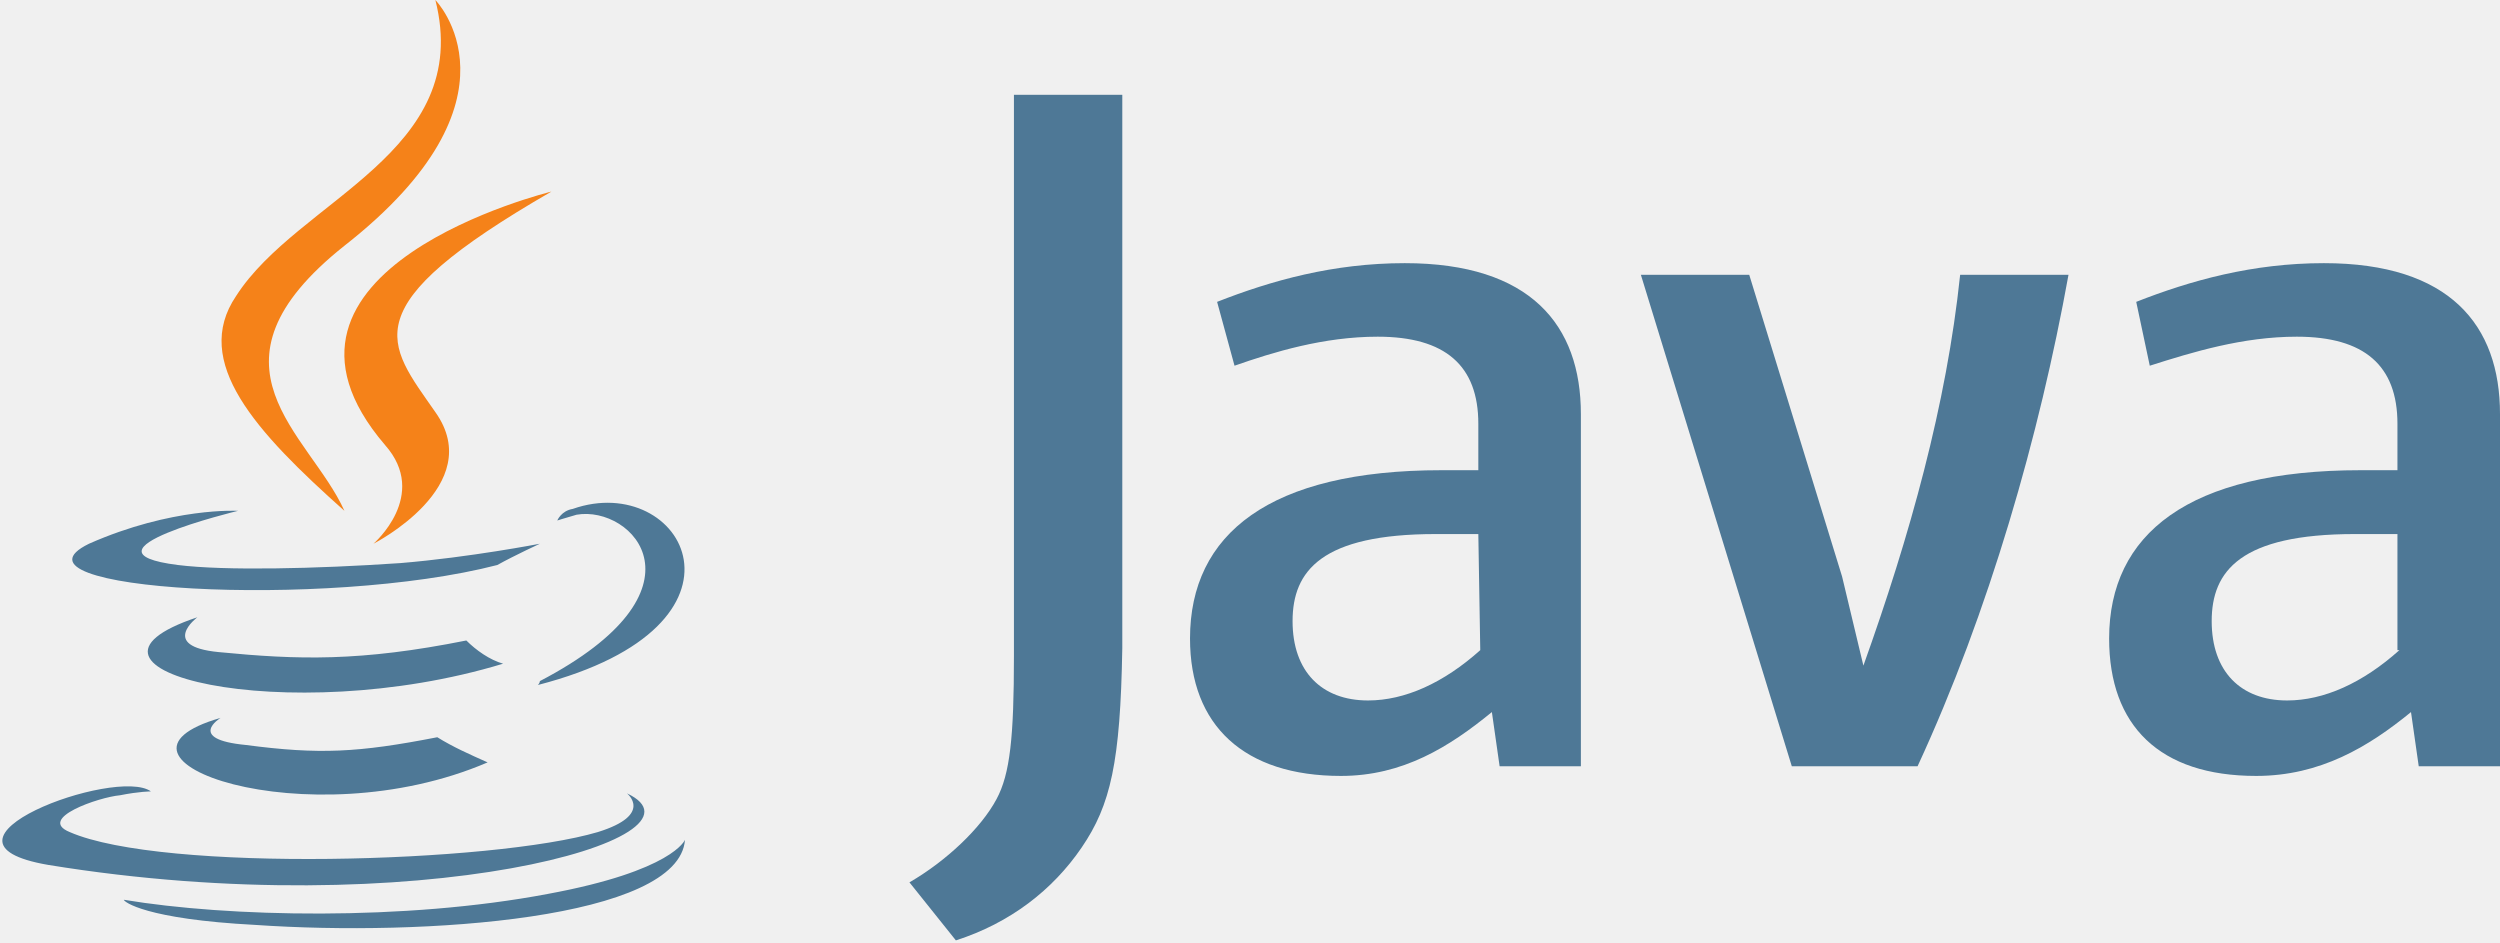
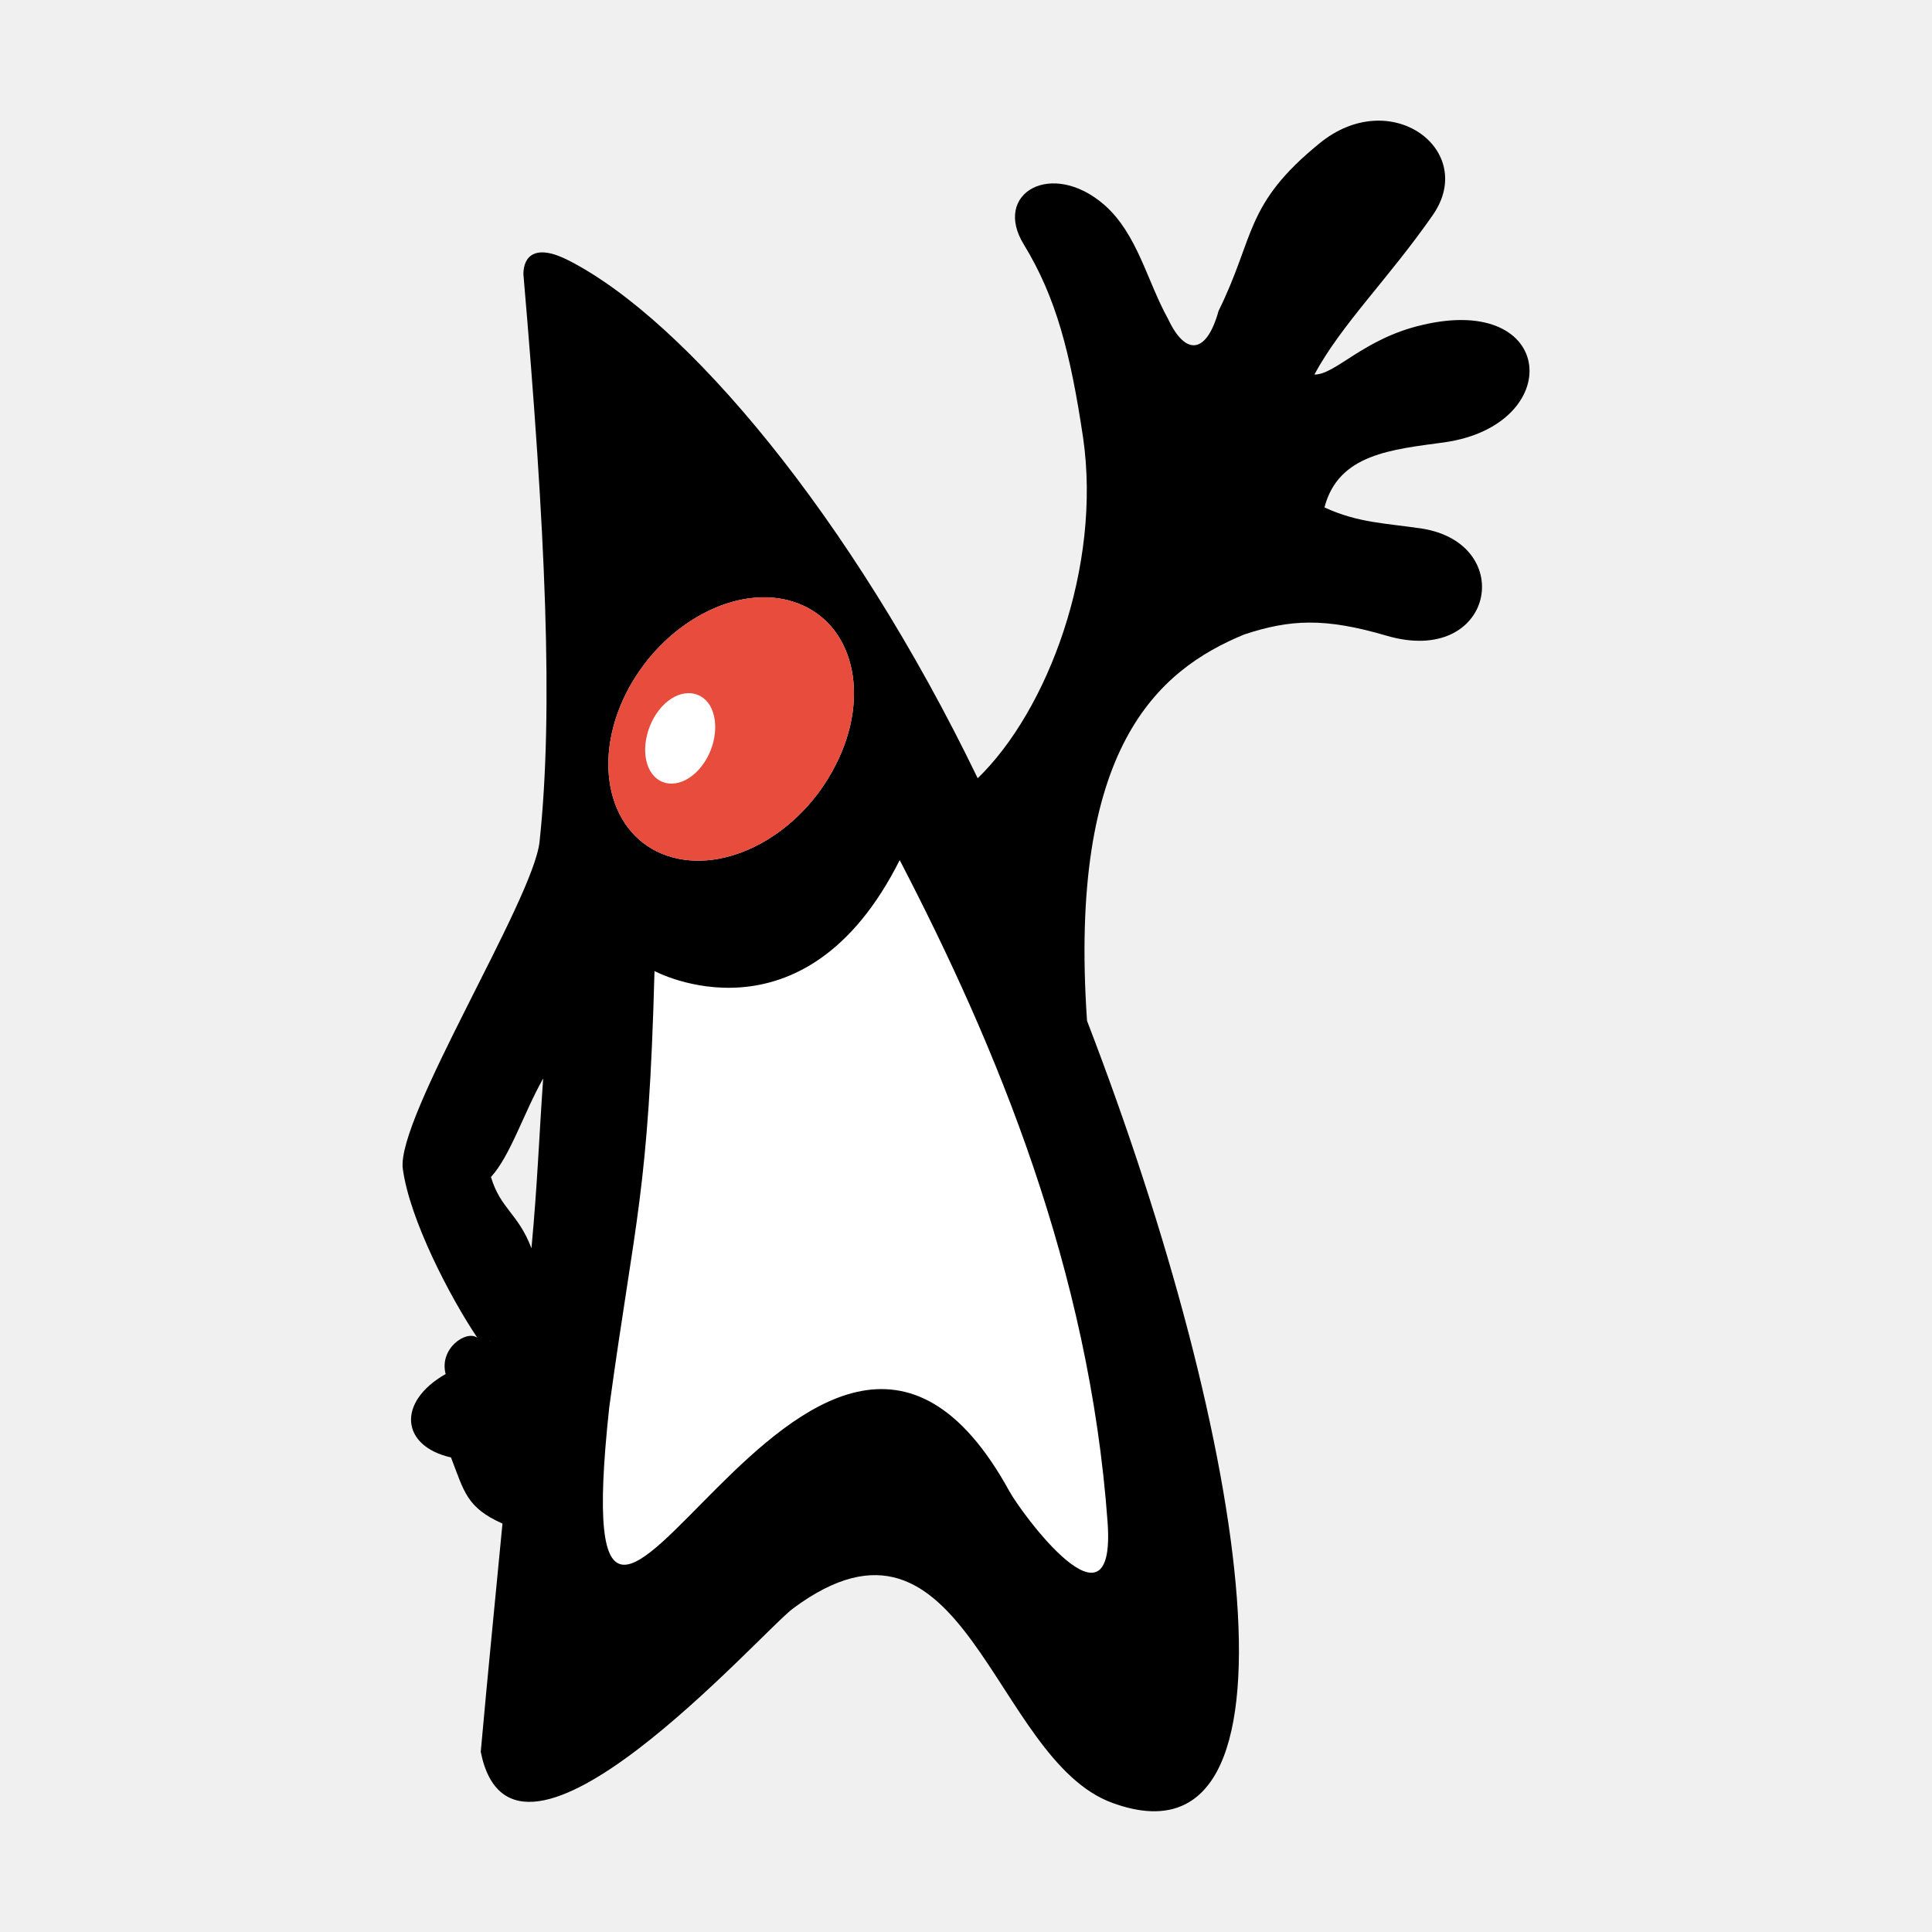
- <svg xmlns="http://www.w3.org/2000/svg" version="1.1" id="Layer_1" x="0px" y="0px" viewBox="0 0 129.2 48.7" style="enable-background:new 0 0 129.2 48.7;" xml:space="preserve">
-   <style type="text/css">
- 	.st0{fill:#4E7896;}
- 	.st1{fill:#F58219;}
- </style>
-   <g>
-     <path class="st0" d="M11.4,37.1c0,0-1.8,1.1,1.3,1.4c3.8,0.5,5.8,0.4,9.9-0.4c0.8,0.5,1.7,0.9,2.6,1.3   C15.9,43.4,4.1,39.2,11.4,37.1L11.4,37.1z M10.2,31.9c0,0-2,1.5,1.1,1.8c4.1,0.4,7.3,0.5,12.8-0.6c0.5,0.5,1.2,1,1.9,1.2   C14.8,37.7,2.1,34.6,10.2,31.9L10.2,31.9z M32.4,41c0,0,1.4,1.1-1.5,2c-5.4,1.6-22.5,2.1-27.3,0c-1.7-0.7,1.5-1.8,2.6-1.9   c1-0.2,1.6-0.2,1.6-0.2c-1.8-1.3-12.3,2.6-5.3,3.8C21.5,47.8,37.3,43.3,32.4,41L32.4,41z M12.3,26.4c0,0-8.7,2.1-3.1,2.8   c2.4,0.3,7.1,0.2,11.5-0.1c3.6-0.3,7.2-1,7.2-1s-1.3,0.6-2.2,1.1c-8.9,2.3-26,1.3-21.1-1.1C8.9,26.2,12.3,26.4,12.3,26.4L12.3,26.4   z M27.9,35.2c9-4.7,4.8-9.1,1.9-8.6c-0.7,0.2-1,0.3-1,0.3s0.2-0.5,0.8-0.6c5.7-2,10.2,6-1.8,9.1C27.8,35.4,27.9,35.3,27.9,35.2   L27.9,35.2z M13.2,47.8c8.7,0.6,21.9-0.3,22.2-4.4c0,0-0.6,1.6-7.1,2.8c-7.4,1.4-16.5,1.2-21.9,0.3C6.4,46.6,7.5,47.5,13.2,47.8   L13.2,47.8z" />
-     <path class="st1" d="M22.5,0c0,0,5,5.1-4.7,12.7c-7.8,6.2-1.8,9.7,0,13.7c-4.6-4.1-7.9-7.7-5.6-11.1C15.4,10.3,24.5,7.9,22.5,0z    M19.9,23c2.3,2.6-0.6,5.1-0.6,5.1s5.9-3,3.2-6.8c-2.5-3.6-4.4-5.4,6-11.4C28.5,9.9,12.1,13.9,19.9,23L19.9,23z" />
-     <path class="st0" d="M81.7,39.6V21.4c0-4.6-2.6-7.8-9.1-7.8c-3.7,0-6.9,0.9-9.7,2l0.9,3.3c2-0.7,4.6-1.5,7.4-1.5   c3.5,0,5.2,1.5,5.2,4.5v2.4h-1.9c-8.9,0-13,3.3-13,8.7c0,4.5,2.8,7.1,7.8,7.1c3.2,0,5.6-1.5,7.8-3.3l0.4,2.8L81.7,39.6L81.7,39.6z    M76.5,33.6c-1.9,1.7-3.9,2.6-5.8,2.6c-2.4,0-3.9-1.5-3.9-4.1s1.5-4.5,7.4-4.5h2.2L76.5,33.6L76.5,33.6z M99.1,39.6h-6.5l-7.8-25.4   h5.6l4.8,15.6l1.1,4.6c2.4-6.7,4.3-13.5,5-20.2h5.6C105.4,22.5,102.8,31.6,99.1,39.6L99.1,39.6z M129.2,39.6V21.4   c0-4.6-2.6-7.8-9.1-7.8c-3.7,0-6.9,0.9-9.7,2l0.7,3.3c2.2-0.7,4.8-1.5,7.6-1.5c3.5,0,5.2,1.5,5.2,4.5v2.4h-1.9   c-8.9,0-13,3.3-13,8.7c0,4.5,2.6,7.1,7.6,7.1c3.3,0,5.8-1.5,8-3.3l0.4,2.8L129.2,39.6L129.2,39.6z M124,33.6   c-1.9,1.7-3.9,2.6-5.8,2.6c-2.4,0-3.9-1.5-3.9-4.1s1.5-4.5,7.4-4.5h2.2V33.6L124,33.6z M55.9,43.8c-1.5,2.2-3.7,3.9-6.5,4.8l-2.4-3   c1.9-1.1,3.7-2.8,4.5-4.3c0.7-1.3,0.9-3.2,0.9-7.4v-29h5.6v28.6C57.9,39.4,57.4,41.6,55.9,43.8L55.9,43.8z" />
+ <svg xmlns="http://www.w3.org/2000/svg" x="0px" y="0px" width="240" height="240" viewBox="0 0 172 172" style=" fill:#000000;">
+   <g transform="">
+     <g fill="none" fill-rule="nonzero" stroke="none" stroke-width="1" stroke-linecap="butt" stroke-linejoin="miter" stroke-miterlimit="10" stroke-dasharray="" stroke-dashoffset="0" font-family="none" font-weight="none" font-size="none" text-anchor="none" style="mix-blend-mode: normal">
+       <path d="M0,172v-172h172v172z" fill="none" />
+       <g>
+         <path d="M126.588,28.939c-5.21,1.211 -7.686,4.429 -9.575,4.407c2.444,-4.515 6.561,-8.478 10.56,-14.222c3.967,-5.744 -3.755,-11.571 -10.116,-6.35c-6.697,5.454 -5.708,8.306 -8.969,14.899c-1.061,3.827 -2.928,4.081 -4.511,0.699c-1.867,-3.368 -2.709,-7.518 -5.637,-10.109c-4.691,-4.11 -10.04,-1.075 -7.174,3.533c2.838,4.662 4.124,9.546 5.264,17.204c1.641,11.434 -3.139,24.23 -9.388,30.286c-11.302,-23.385 -25.983,-40.739 -36.36,-46.071c-3.128,-1.62 -4.085,-0.312 -4.085,1.197c1.974,22.926 2.691,38.804 1.437,50.532c-0.566,5.203 -12.782,24.585 -12.173,29.115c0.613,4.529 4.221,11.452 6.633,15.036c-0.989,-0.717 -3.415,0.957 -2.82,3.232c-4.361,2.48 -3.992,6.418 0.477,7.425c1.168,3.01 1.369,4.458 4.583,5.887c-0.609,6.389 -1.29,13.133 -1.935,20.325c2.913,14.441 24.983,-10.703 27.825,-12.785c15.333,-11.359 17.712,13.48 28.434,17.336c17.992,6.561 12.262,-31.877 -2.283,-69.635c-1.67,-24.256 6.228,-31.189 13.989,-34.393c4.078,-1.344 7.145,-1.519 12.689,0.111c9.55,2.781 11.657,-8.188 3.139,-9.539c-3.218,-0.487 -5.672,-0.494 -8.679,-1.885c1.243,-4.784 6.031,-5.156 10.729,-5.801c10.732,-1.569 9.937,-13.294 -2.053,-10.435zM43.559,119.479l0.1,-0.107c0,0 0,0.007 0.004,0.007zM47.314,111.133c-1.179,-3.114 -2.748,-3.49 -3.605,-6.346c1.734,-1.903 2.91,-5.694 4.648,-8.776c-0.387,5.579 -0.509,9.374 -1.043,15.122zM55.742,61.716c3.178,-6.267 9.926,-9.858 15.043,-8.091c5.174,1.763 6.79,8.249 3.619,14.462c-3.157,6.267 -9.868,9.851 -15.032,8.088c-5.131,-1.763 -6.74,-8.249 -3.63,-14.459z" fill="#000000" />
+         <path d="M55.742,61.716c3.178,-6.267 9.926,-9.858 15.043,-8.091c5.174,1.763 6.79,8.249 3.619,14.462c-3.157,6.267 -9.868,9.851 -15.032,8.088c-5.131,-1.763 -6.74,-8.249 -3.63,-14.459z" fill="#e74c3c" />
+         <path d="M89.87,132.773c1.018,1.878 9.499,13.473 8.736,2.752c-1.63,-22.5 -9.861,-42.305 -18.508,-58.953c-8.553,17.032 -21.83,9.876 -21.83,9.876c-0.52,19.726 -1.713,21.923 -4.028,38.833c-4.447,41.097 18.132,-24.424 35.629,7.493zM62.2,68.528c1.466,-1.609 1.906,-4.146 1.01,-5.712c-0.932,-1.512 -2.849,-1.484 -4.307,0.122c-1.455,1.613 -1.899,4.196 -1.007,5.712c0.896,1.523 2.842,1.484 4.304,-0.122z" fill="#ffffff" />
+       </g>
+       <path d="" fill="none" />
+       <path d="" fill="none" />
+       <path d="" fill="none" />
+       <path d="" fill="none" />
+       <path d="" fill="none" />
+     </g>
  </g>
</svg>
